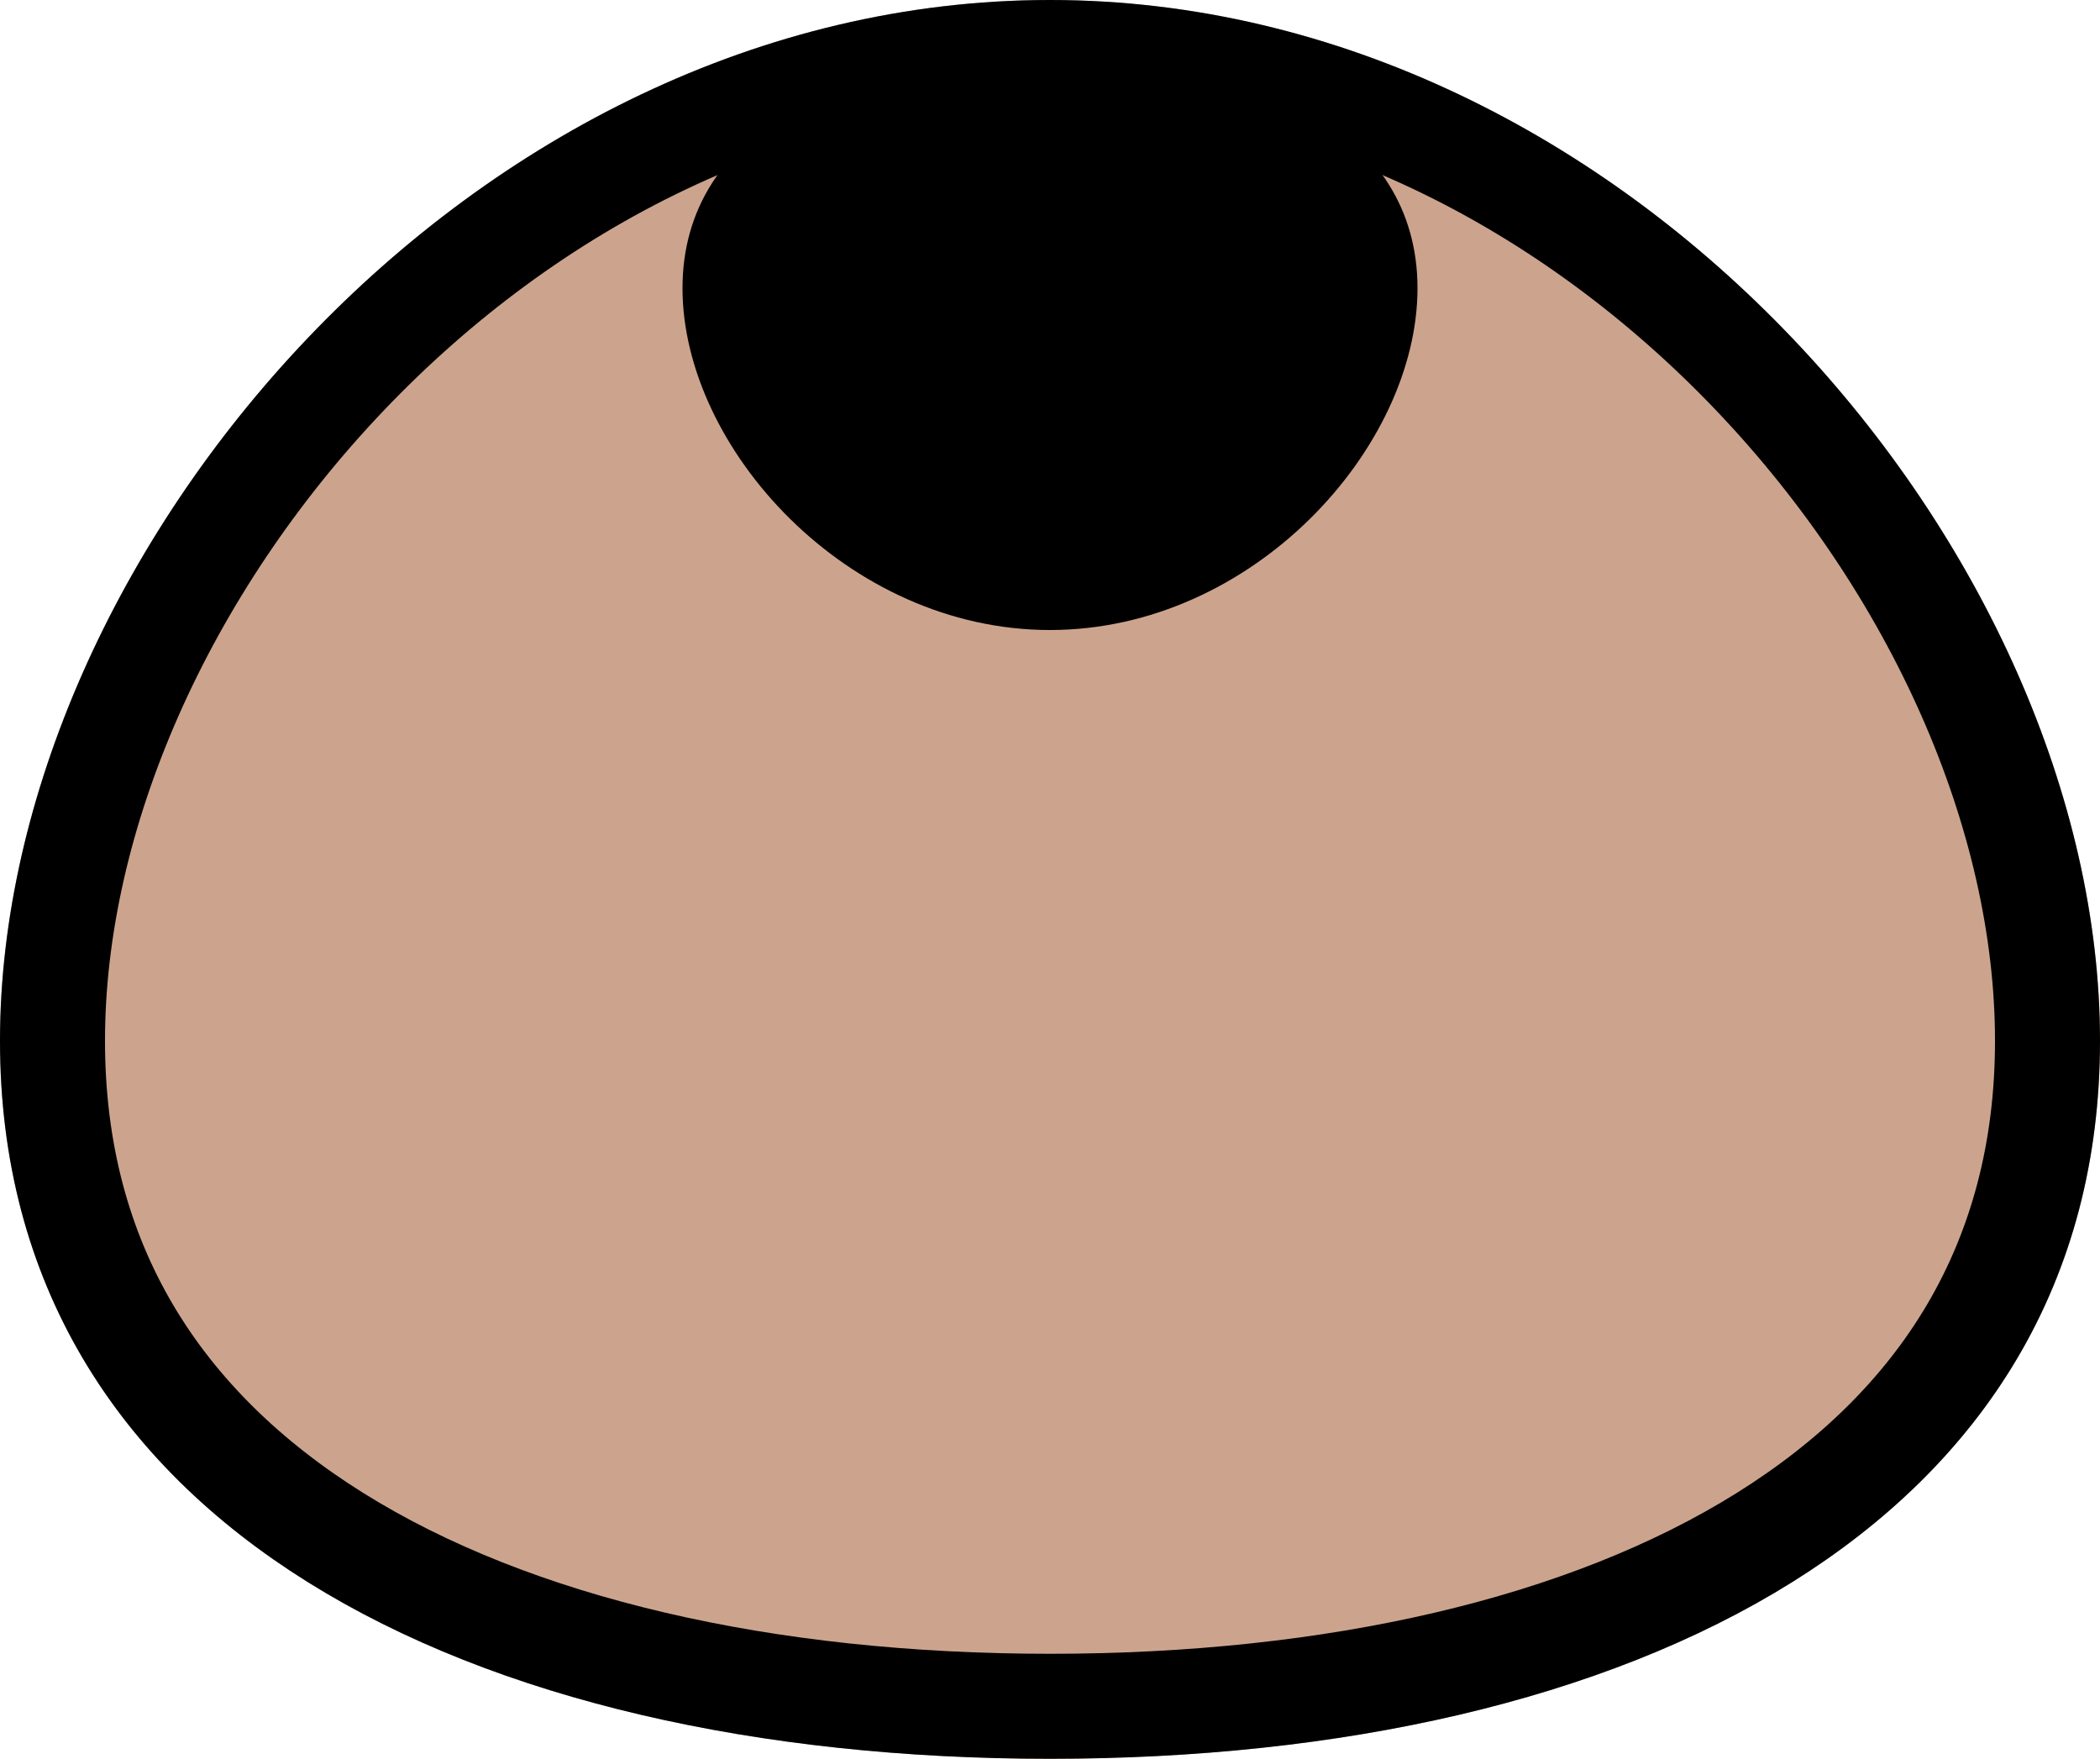
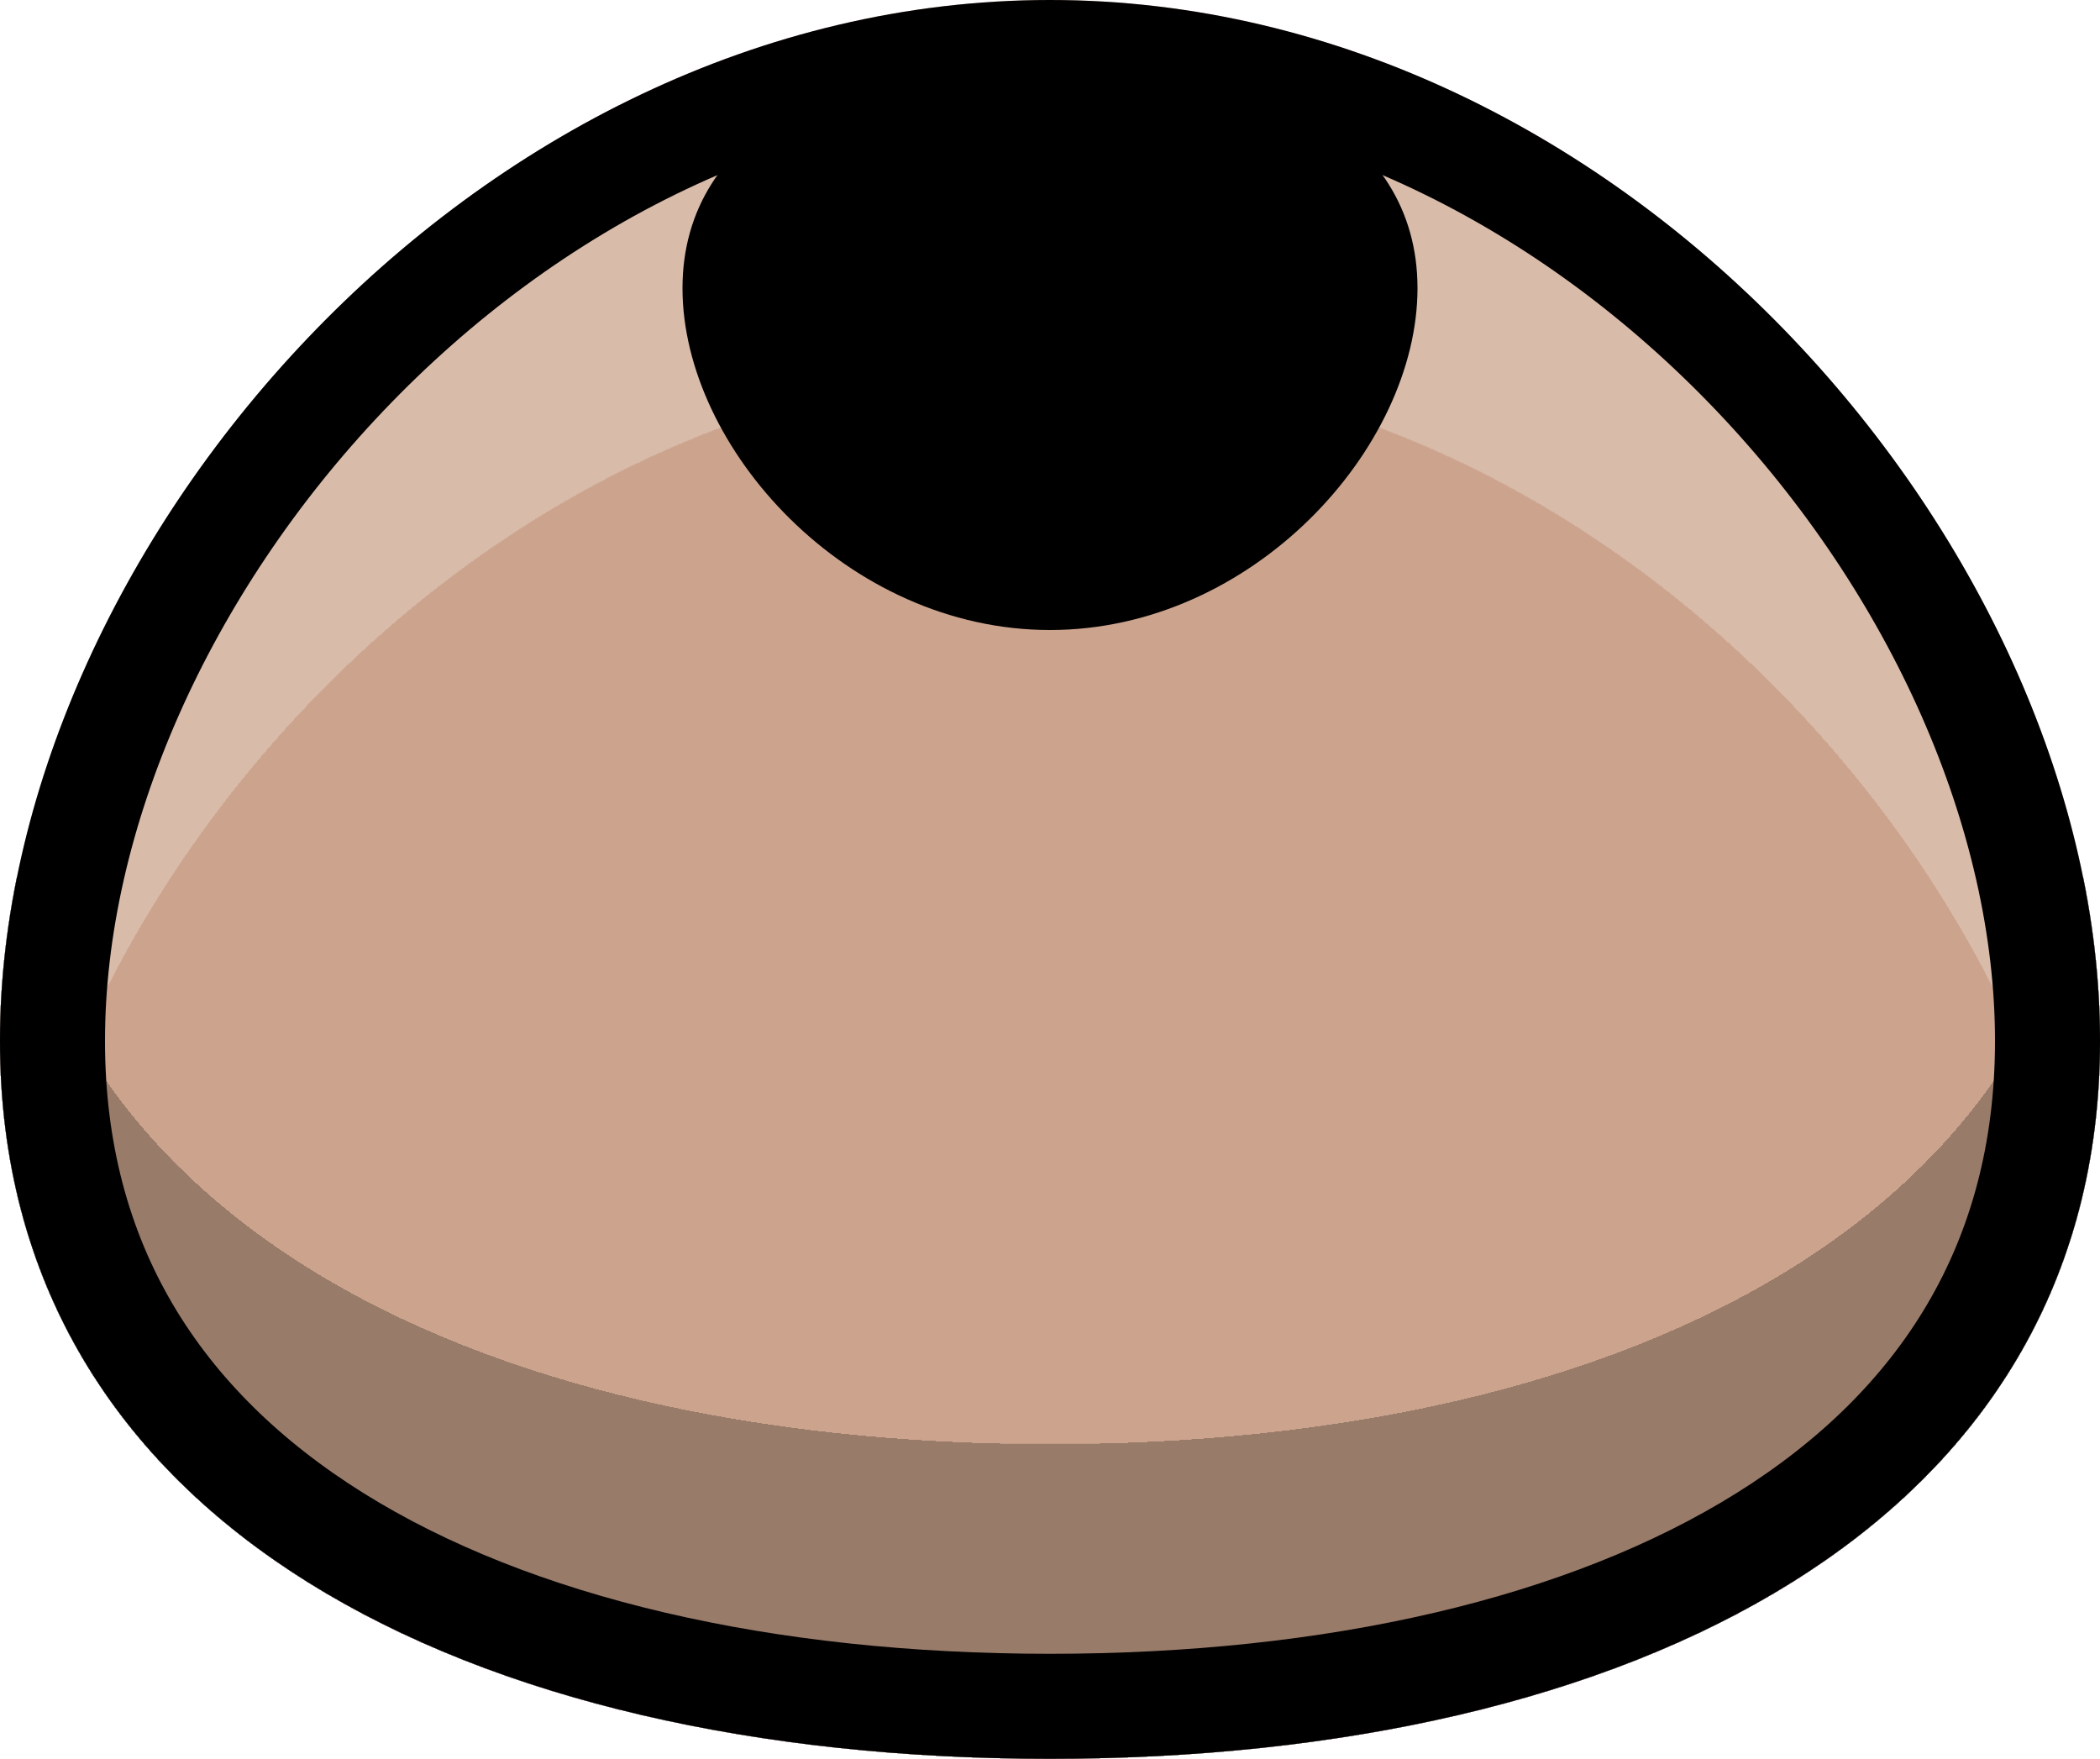
<svg xmlns="http://www.w3.org/2000/svg" width="320" height="268" viewBox="0 0 320 268" fill="none">
-   <path d="M320 158.603C320 232.609 248.366 268 160 268C71.634 268 0 232.609 0 158.603C0 84.597 71.634 0 160 0C248.366 0 320 84.597 320 158.603Z" fill="#CCA48E" data-colorable="muzzle" />
+   <g filter="url(#filter0_mouth-ellipse-8)">
+     <path d="M320 158.603C320 232.609 248.366 268 160 268C71.634 268 0 232.609 0 158.603C0 84.597 71.634 0 160 0C248.366 0 320 84.597 320 158.603Z" fill="#CCA48E" data-colorable="muzzle" />
+   </g>
  <path d="M160 8C201.568 8 239.579 27.915 267.344 57.066C295.173 86.285 312 124.042 312 158.604C312 192.528 295.797 217.456 268.896 234.271C241.641 251.307 203.282 260 160 260C116.718 260 78.359 251.307 51.103 234.271C24.203 217.456 8 192.528 8 158.604C8 124.042 24.827 86.285 52.656 57.066C80.421 27.915 118.432 8 160 8Z" stroke="black" stroke-width="16" />
  <path d="M104 43.921C104 19.621 129.072 8 160 8C190.928 8 216 19.621 216 43.921C216 68.222 190.928 96 160 96C129.072 96 104 68.222 104 43.921Z" fill="black" />
+   <defs>
+     <filter id="filter0_mouth-ellipse-8" x="0" y="0" width="320" height="268" filterUnits="userSpaceOnUse" color-interpolation-filters="sRGB">
+       <feFlood flood-opacity="0" result="BackgroundImageFix" />
+       <feBlend mode="normal" in="SourceGraphic" in2="BackgroundImageFix" result="shape" />
+       <feColorMatrix in="SourceAlpha" type="matrix" values="0 0 0 0 0 0 0 0 0 0 0 0 0 0 0 0 0 0 127 0" result="hardAlpha" />
+       <feOffset dy="56" />
+       <feComposite in2="hardAlpha" operator="arithmetic" k2="-1" k3="1" />
+       <feColorMatrix type="matrix" values="0 0 0 0 1 0 0 0 0 1 0 0 0 0 1 0 0 0 0.25 0" />
+       <feBlend mode="normal" in2="shape" result="effect1_innerShadow_202_466" />
+       <feColorMatrix in="SourceAlpha" type="matrix" values="0 0 0 0 0 0 0 0 0 0 0 0 0 0 0 0 0 0 127 0" result="hardAlpha" />
+       <feOffset dy="-48" />
+       <feComposite in2="hardAlpha" operator="arithmetic" k2="-1" k3="1" />
+       <feColorMatrix type="matrix" values="0 0 0 0 0 0 0 0 0 0 0 0 0 0 0 0 0 0 0.25 0" />
+       <feBlend mode="normal" in2="effect1_innerShadow_202_466" result="effect2_innerShadow_202_466" />
+     </filter>
+   </defs>
</svg>
